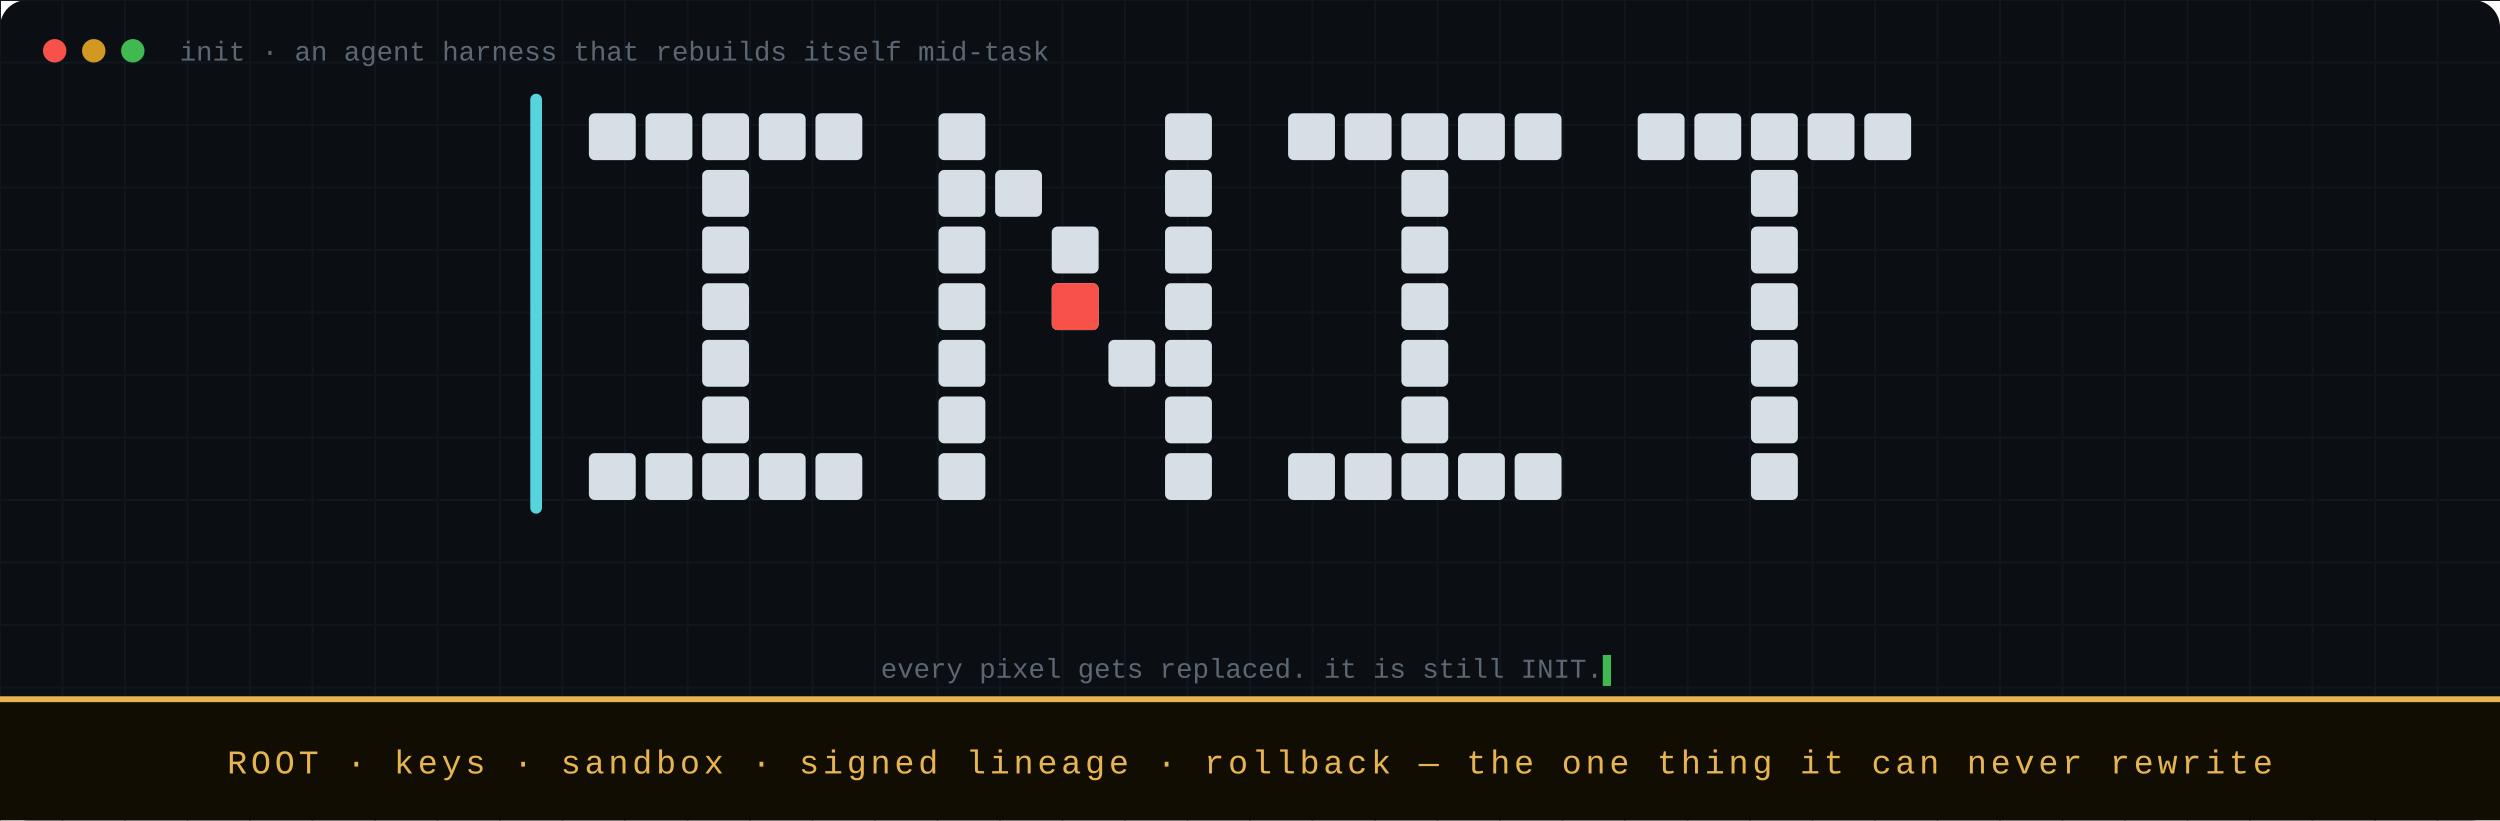
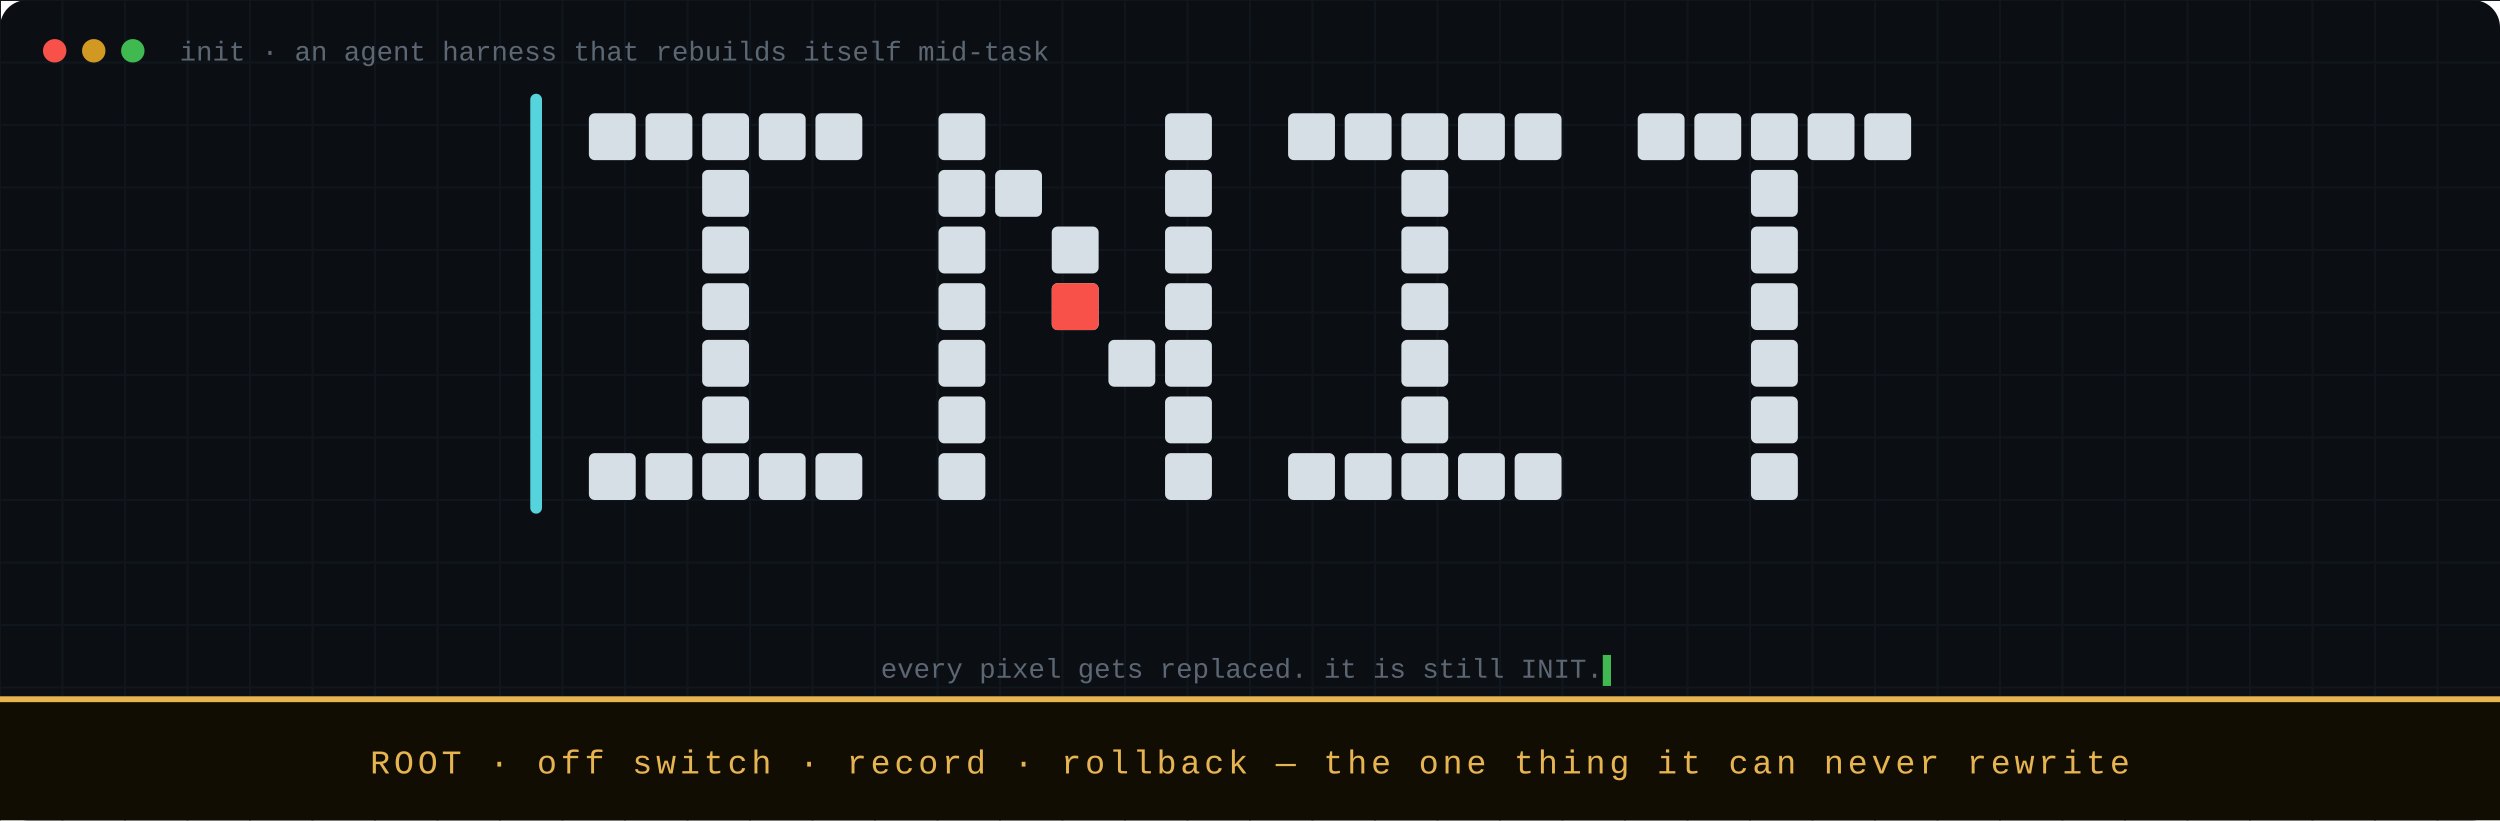
<svg xmlns="http://www.w3.org/2000/svg" viewBox="0 0 1280 420" width="1280" height="420" role="img" aria-label="INIT rewrites every part of itself mid-task; when a change causes harm the Root rolls it back. The Root is the one thing it can never rewrite.">
  <style>.m{font-family:ui-monospace, SFMono-Regular, Menlo, Consolas, 'Liberation Mono', monospace}@keyframes life{0%{fill:#d6dee6;transform:scale(1)}1.5%{fill:#56d4dd;transform:scale(1.25)}3%{fill:#56d4dd;transform:scale(0.15)}5%{fill:#3fb950;transform:scale(1.15)}8%{fill:#d6dee6;transform:scale(1)}50%{fill:#d6dee6;transform:scale(1)}51.5%{fill:#d29922;transform:scale(1.25)}53%{fill:#d29922;transform:scale(0.15)}55%{fill:#d29922;transform:scale(1.1)}58%{fill:#f0d9a8;transform:scale(1)}74%{fill:#f0d9a8;transform:scale(1)}76%{fill:#e6b450;transform:scale(0.7)}78%{fill:#e6b450;transform:scale(1.1)}81%{fill:#d6dee6;transform:scale(1)}100%{fill:#d6dee6;transform:scale(1)}}.px{transform-box:fill-box;transform-origin:center;animation:life 10s ease-in-out infinite}@keyframes bad{0%,68%{opacity:0;transform:scale(.2)}70%{opacity:1;transform:scale(1.35)}72%{opacity:1;transform:scale(1)}78%{opacity:1;transform:scale(1)}81%,100%{opacity:0;transform:scale(.2)}}.bad{transform-box:fill-box;transform-origin:center;animation:bad 10s linear infinite}@keyframes glow{0%,72%{opacity:.0}75%{opacity:.9}82%{opacity:.0}100%{opacity:0}}.glow{animation:glow 10s linear infinite}@keyframes c0{0%{opacity:1}19.40%{opacity:1}20.00%{opacity:0}100%{opacity:0}}.c0{opacity:0;animation:c0 10s linear infinite}@keyframes c1{0%{opacity:0}19.40%{opacity:0}20.00%{opacity:1}49.40%{opacity:1}50.00%{opacity:0}100%{opacity:0}}.c1{opacity:0;animation:c1 10s linear infinite}@keyframes c2{0%{opacity:0}49.40%{opacity:0}50.00%{opacity:1}68.40%{opacity:1}69.00%{opacity:0}100%{opacity:0}}.c2{opacity:0;animation:c2 10s linear infinite}@keyframes c3{0%{opacity:0}68.40%{opacity:0}69.00%{opacity:1}75.40%{opacity:1}76.00%{opacity:0}100%{opacity:0}}.c3{opacity:0;animation:c3 10s linear infinite}@keyframes c4{0%{opacity:0}75.40%{opacity:0}76.00%{opacity:1}100%{opacity:1}}.c4{opacity:0;animation:c4 10s linear infinite}@keyframes scan{0%{transform:translateX(0);opacity:.0}1%{opacity:.55}13%{transform:translateX(717px);opacity:.55}14%,49%{opacity:0;transform:translateX(717px)}50%{transform:translateX(0);opacity:0}51%{opacity:.55}63%{transform:translateX(717px);opacity:.55}64%,100%{opacity:0;transform:translateX(717px)}}.scan{animation:scan 10s linear infinite}@keyframes blink{0%,49%{opacity:1}50%,100%{opacity:0}}.cur{animation:blink 1s steps(1) infinite}</style>
  <rect width="1280" height="420" rx="14" fill="#0b0f14" />
  <line x1="0" y1="0" x2="0" y2="420" stroke="#10161e" />
  <line x1="32" y1="0" x2="32" y2="420" stroke="#10161e" />
  <line x1="64" y1="0" x2="64" y2="420" stroke="#10161e" />
  <line x1="96" y1="0" x2="96" y2="420" stroke="#10161e" />
  <line x1="128" y1="0" x2="128" y2="420" stroke="#10161e" />
  <line x1="160" y1="0" x2="160" y2="420" stroke="#10161e" />
  <line x1="192" y1="0" x2="192" y2="420" stroke="#10161e" />
  <line x1="224" y1="0" x2="224" y2="420" stroke="#10161e" />
  <line x1="256" y1="0" x2="256" y2="420" stroke="#10161e" />
  <line x1="288" y1="0" x2="288" y2="420" stroke="#10161e" />
  <line x1="320" y1="0" x2="320" y2="420" stroke="#10161e" />
  <line x1="352" y1="0" x2="352" y2="420" stroke="#10161e" />
  <line x1="384" y1="0" x2="384" y2="420" stroke="#10161e" />
  <line x1="416" y1="0" x2="416" y2="420" stroke="#10161e" />
  <line x1="448" y1="0" x2="448" y2="420" stroke="#10161e" />
  <line x1="480" y1="0" x2="480" y2="420" stroke="#10161e" />
  <line x1="512" y1="0" x2="512" y2="420" stroke="#10161e" />
  <line x1="544" y1="0" x2="544" y2="420" stroke="#10161e" />
  <line x1="576" y1="0" x2="576" y2="420" stroke="#10161e" />
  <line x1="608" y1="0" x2="608" y2="420" stroke="#10161e" />
  <line x1="640" y1="0" x2="640" y2="420" stroke="#10161e" />
  <line x1="672" y1="0" x2="672" y2="420" stroke="#10161e" />
  <line x1="704" y1="0" x2="704" y2="420" stroke="#10161e" />
  <line x1="736" y1="0" x2="736" y2="420" stroke="#10161e" />
  <line x1="768" y1="0" x2="768" y2="420" stroke="#10161e" />
  <line x1="800" y1="0" x2="800" y2="420" stroke="#10161e" />
  <line x1="832" y1="0" x2="832" y2="420" stroke="#10161e" />
  <line x1="864" y1="0" x2="864" y2="420" stroke="#10161e" />
  <line x1="896" y1="0" x2="896" y2="420" stroke="#10161e" />
  <line x1="928" y1="0" x2="928" y2="420" stroke="#10161e" />
  <line x1="960" y1="0" x2="960" y2="420" stroke="#10161e" />
  <line x1="992" y1="0" x2="992" y2="420" stroke="#10161e" />
  <line x1="1024" y1="0" x2="1024" y2="420" stroke="#10161e" />
  <line x1="1056" y1="0" x2="1056" y2="420" stroke="#10161e" />
  <line x1="1088" y1="0" x2="1088" y2="420" stroke="#10161e" />
  <line x1="1120" y1="0" x2="1120" y2="420" stroke="#10161e" />
  <line x1="1152" y1="0" x2="1152" y2="420" stroke="#10161e" />
  <line x1="1184" y1="0" x2="1184" y2="420" stroke="#10161e" />
  <line x1="1216" y1="0" x2="1216" y2="420" stroke="#10161e" />
  <line x1="1248" y1="0" x2="1248" y2="420" stroke="#10161e" />
  <line x1="0" y1="0" x2="1280" y2="0" stroke="#10161e" />
  <line x1="0" y1="32" x2="1280" y2="32" stroke="#10161e" />
  <line x1="0" y1="64" x2="1280" y2="64" stroke="#10161e" />
  <line x1="0" y1="96" x2="1280" y2="96" stroke="#10161e" />
  <line x1="0" y1="128" x2="1280" y2="128" stroke="#10161e" />
  <line x1="0" y1="160" x2="1280" y2="160" stroke="#10161e" />
  <line x1="0" y1="192" x2="1280" y2="192" stroke="#10161e" />
  <line x1="0" y1="224" x2="1280" y2="224" stroke="#10161e" />
  <line x1="0" y1="256" x2="1280" y2="256" stroke="#10161e" />
  <line x1="0" y1="288" x2="1280" y2="288" stroke="#10161e" />
  <line x1="0" y1="320" x2="1280" y2="320" stroke="#10161e" />
  <line x1="0" y1="352" x2="1280" y2="352" stroke="#10161e" />
  <line x1="0" y1="384" x2="1280" y2="384" stroke="#10161e" />
  <line x1="0" y1="416" x2="1280" y2="416" stroke="#10161e" />
  <circle cx="28" cy="26" r="6" fill="#f85149" />
  <circle cx="48" cy="26" r="6" fill="#d29922" />
  <circle cx="68" cy="26" r="6" fill="#3fb950" />
  <text x="92" y="31" class="m" font-size="14" fill="#5c6773">init · an agent harness that rebuilds itself mid-task</text>
  <rect class="scan" x="271.5" y="48" width="6" height="215" fill="#56d4dd" rx="3" />
  <rect class="px" x="301.5" y="58.0" width="24" height="24" rx="3" fill="#d6dee6" style="animation-delay:0.000s" />
  <rect class="px" x="301.5" y="232.0" width="24" height="24" rx="3" fill="#d6dee6" style="animation-delay:0.000s" />
  <rect class="px" x="330.5" y="58.0" width="24" height="24" rx="3" fill="#d6dee6" style="animation-delay:0.055s" />
  <rect class="px" x="330.5" y="232.0" width="24" height="24" rx="3" fill="#d6dee6" style="animation-delay:0.055s" />
  <rect class="px" x="359.5" y="58.0" width="24" height="24" rx="3" fill="#d6dee6" style="animation-delay:0.110s" />
  <rect class="px" x="359.5" y="87.0" width="24" height="24" rx="3" fill="#d6dee6" style="animation-delay:0.110s" />
  <rect class="px" x="359.5" y="116.0" width="24" height="24" rx="3" fill="#d6dee6" style="animation-delay:0.110s" />
  <rect class="px" x="359.5" y="145.0" width="24" height="24" rx="3" fill="#d6dee6" style="animation-delay:0.110s" />
  <rect class="px" x="359.5" y="174.0" width="24" height="24" rx="3" fill="#d6dee6" style="animation-delay:0.110s" />
  <rect class="px" x="359.5" y="203.0" width="24" height="24" rx="3" fill="#d6dee6" style="animation-delay:0.110s" />
  <rect class="px" x="359.5" y="232.0" width="24" height="24" rx="3" fill="#d6dee6" style="animation-delay:0.110s" />
  <rect class="px" x="388.5" y="58.0" width="24" height="24" rx="3" fill="#d6dee6" style="animation-delay:0.165s" />
  <rect class="px" x="388.5" y="232.0" width="24" height="24" rx="3" fill="#d6dee6" style="animation-delay:0.165s" />
  <rect class="px" x="417.5" y="58.0" width="24" height="24" rx="3" fill="#d6dee6" style="animation-delay:0.220s" />
  <rect class="px" x="417.5" y="232.0" width="24" height="24" rx="3" fill="#d6dee6" style="animation-delay:0.220s" />
  <rect class="px" x="480.5" y="58.0" width="24" height="24" rx="3" fill="#d6dee6" style="animation-delay:0.330s" />
  <rect class="px" x="480.5" y="87.0" width="24" height="24" rx="3" fill="#d6dee6" style="animation-delay:0.330s" />
  <rect class="px" x="480.5" y="116.0" width="24" height="24" rx="3" fill="#d6dee6" style="animation-delay:0.330s" />
  <rect class="px" x="480.5" y="145.0" width="24" height="24" rx="3" fill="#d6dee6" style="animation-delay:0.330s" />
  <rect class="px" x="480.5" y="174.0" width="24" height="24" rx="3" fill="#d6dee6" style="animation-delay:0.330s" />
  <rect class="px" x="480.5" y="203.0" width="24" height="24" rx="3" fill="#d6dee6" style="animation-delay:0.330s" />
  <rect class="px" x="480.5" y="232.0" width="24" height="24" rx="3" fill="#d6dee6" style="animation-delay:0.330s" />
  <rect class="px" x="509.5" y="87.0" width="24" height="24" rx="3" fill="#d6dee6" style="animation-delay:0.385s" />
  <rect class="px" x="538.5" y="116.0" width="24" height="24" rx="3" fill="#d6dee6" style="animation-delay:0.440s" />
  <rect class="px" x="538.5" y="145.0" width="24" height="24" rx="3" fill="#d6dee6" style="animation-delay:0.440s" />
  <rect class="px" x="567.5" y="174.0" width="24" height="24" rx="3" fill="#d6dee6" style="animation-delay:0.495s" />
  <rect class="px" x="596.5" y="58.0" width="24" height="24" rx="3" fill="#d6dee6" style="animation-delay:0.550s" />
  <rect class="px" x="596.5" y="87.0" width="24" height="24" rx="3" fill="#d6dee6" style="animation-delay:0.550s" />
  <rect class="px" x="596.5" y="116.0" width="24" height="24" rx="3" fill="#d6dee6" style="animation-delay:0.550s" />
  <rect class="px" x="596.5" y="145.0" width="24" height="24" rx="3" fill="#d6dee6" style="animation-delay:0.550s" />
  <rect class="px" x="596.5" y="174.0" width="24" height="24" rx="3" fill="#d6dee6" style="animation-delay:0.550s" />
  <rect class="px" x="596.5" y="203.0" width="24" height="24" rx="3" fill="#d6dee6" style="animation-delay:0.550s" />
  <rect class="px" x="596.5" y="232.0" width="24" height="24" rx="3" fill="#d6dee6" style="animation-delay:0.550s" />
  <rect class="px" x="659.5" y="58.0" width="24" height="24" rx="3" fill="#d6dee6" style="animation-delay:0.660s" />
  <rect class="px" x="659.5" y="232.0" width="24" height="24" rx="3" fill="#d6dee6" style="animation-delay:0.660s" />
  <rect class="px" x="688.5" y="58.0" width="24" height="24" rx="3" fill="#d6dee6" style="animation-delay:0.715s" />
  <rect class="px" x="688.5" y="232.0" width="24" height="24" rx="3" fill="#d6dee6" style="animation-delay:0.715s" />
  <rect class="px" x="717.5" y="58.0" width="24" height="24" rx="3" fill="#d6dee6" style="animation-delay:0.770s" />
  <rect class="px" x="717.5" y="87.0" width="24" height="24" rx="3" fill="#d6dee6" style="animation-delay:0.770s" />
  <rect class="px" x="717.5" y="116.0" width="24" height="24" rx="3" fill="#d6dee6" style="animation-delay:0.770s" />
  <rect class="px" x="717.5" y="145.0" width="24" height="24" rx="3" fill="#d6dee6" style="animation-delay:0.770s" />
  <rect class="px" x="717.5" y="174.0" width="24" height="24" rx="3" fill="#d6dee6" style="animation-delay:0.770s" />
  <rect class="px" x="717.5" y="203.0" width="24" height="24" rx="3" fill="#d6dee6" style="animation-delay:0.770s" />
  <rect class="px" x="717.5" y="232.0" width="24" height="24" rx="3" fill="#d6dee6" style="animation-delay:0.770s" />
  <rect class="px" x="746.5" y="58.0" width="24" height="24" rx="3" fill="#d6dee6" style="animation-delay:0.825s" />
  <rect class="px" x="746.5" y="232.0" width="24" height="24" rx="3" fill="#d6dee6" style="animation-delay:0.825s" />
  <rect class="px" x="775.5" y="58.0" width="24" height="24" rx="3" fill="#d6dee6" style="animation-delay:0.880s" />
  <rect class="px" x="775.5" y="232.0" width="24" height="24" rx="3" fill="#d6dee6" style="animation-delay:0.880s" />
  <rect class="px" x="838.5" y="58.0" width="24" height="24" rx="3" fill="#d6dee6" style="animation-delay:0.990s" />
  <rect class="px" x="867.5" y="58.0" width="24" height="24" rx="3" fill="#d6dee6" style="animation-delay:1.045s" />
  <rect class="px" x="896.5" y="58.0" width="24" height="24" rx="3" fill="#d6dee6" style="animation-delay:1.100s" />
  <rect class="px" x="896.5" y="87.0" width="24" height="24" rx="3" fill="#d6dee6" style="animation-delay:1.100s" />
  <rect class="px" x="896.5" y="116.0" width="24" height="24" rx="3" fill="#d6dee6" style="animation-delay:1.100s" />
  <rect class="px" x="896.5" y="145.0" width="24" height="24" rx="3" fill="#d6dee6" style="animation-delay:1.100s" />
  <rect class="px" x="896.5" y="174.0" width="24" height="24" rx="3" fill="#d6dee6" style="animation-delay:1.100s" />
  <rect class="px" x="896.5" y="203.0" width="24" height="24" rx="3" fill="#d6dee6" style="animation-delay:1.100s" />
  <rect class="px" x="896.5" y="232.0" width="24" height="24" rx="3" fill="#d6dee6" style="animation-delay:1.100s" />
  <rect class="px" x="925.5" y="58.0" width="24" height="24" rx="3" fill="#d6dee6" style="animation-delay:1.155s" />
  <rect class="px" x="954.5" y="58.0" width="24" height="24" rx="3" fill="#d6dee6" style="animation-delay:1.210s" />
  <rect class="bad" x="538.5" y="145.0" width="24" height="24" rx="3" fill="#f85149" />
  <text class="m c0" x="640.0" y="313" text-anchor="middle" font-size="22" fill="#56d4dd">› rewriting its own core…  (T2 · gate G0–G3)</text>
  <text class="m c1" x="640.0" y="313" text-anchor="middle" font-size="22" fill="#3fb950">✓ hot-swapped mid-task · same conversation · gen 42</text>
  <text class="m c2" x="640.0" y="313" text-anchor="middle" font-size="22" fill="#d29922">› rewriting again…  gen 43</text>
-   <text class="m c3" x="640.0" y="313" text-anchor="middle" font-size="22" fill="#f85149">✗ harm sentinel: error spike (H7, z=4.1)</text>
+   <text class="m c3" x="640.0" y="313" text-anchor="middle" font-size="22" fill="#f85149">✗ harm sentinel: error spike (H9)</text>
  <text class="m c4" x="640.0" y="313" text-anchor="middle" font-size="22" fill="#e6b450">↺ Root rolled the whole system back → gen 42</text>
  <text x="640.0" y="347" text-anchor="middle" class="m" font-size="14" fill="#5c6773">every pixel gets replaced. it is still INIT.<tspan class="cur" fill="#3fb950"> ▌</tspan>
  </text>
  <rect x="0" y="358" width="1280" height="62" fill="#120d02" />
  <rect class="glow" x="0" y="348" width="1280" height="72" fill="#e6b450" opacity="0" />
  <line x1="0" y1="358" x2="1280" y2="358" stroke="#e6b450" stroke-width="3" />
-   <text x="640.0" y="396" text-anchor="middle" class="m" font-size="17" fill="#e6b450" letter-spacing="2">ROOT · keys · sandbox · signed lineage · rollback — the one thing it can never rewrite</text>
+   <text x="640.0" y="396" text-anchor="middle" class="m" font-size="17" fill="#e6b450" letter-spacing="2">ROOT · off switch · record · rollback — the one thing it can never rewrite</text>
</svg>
